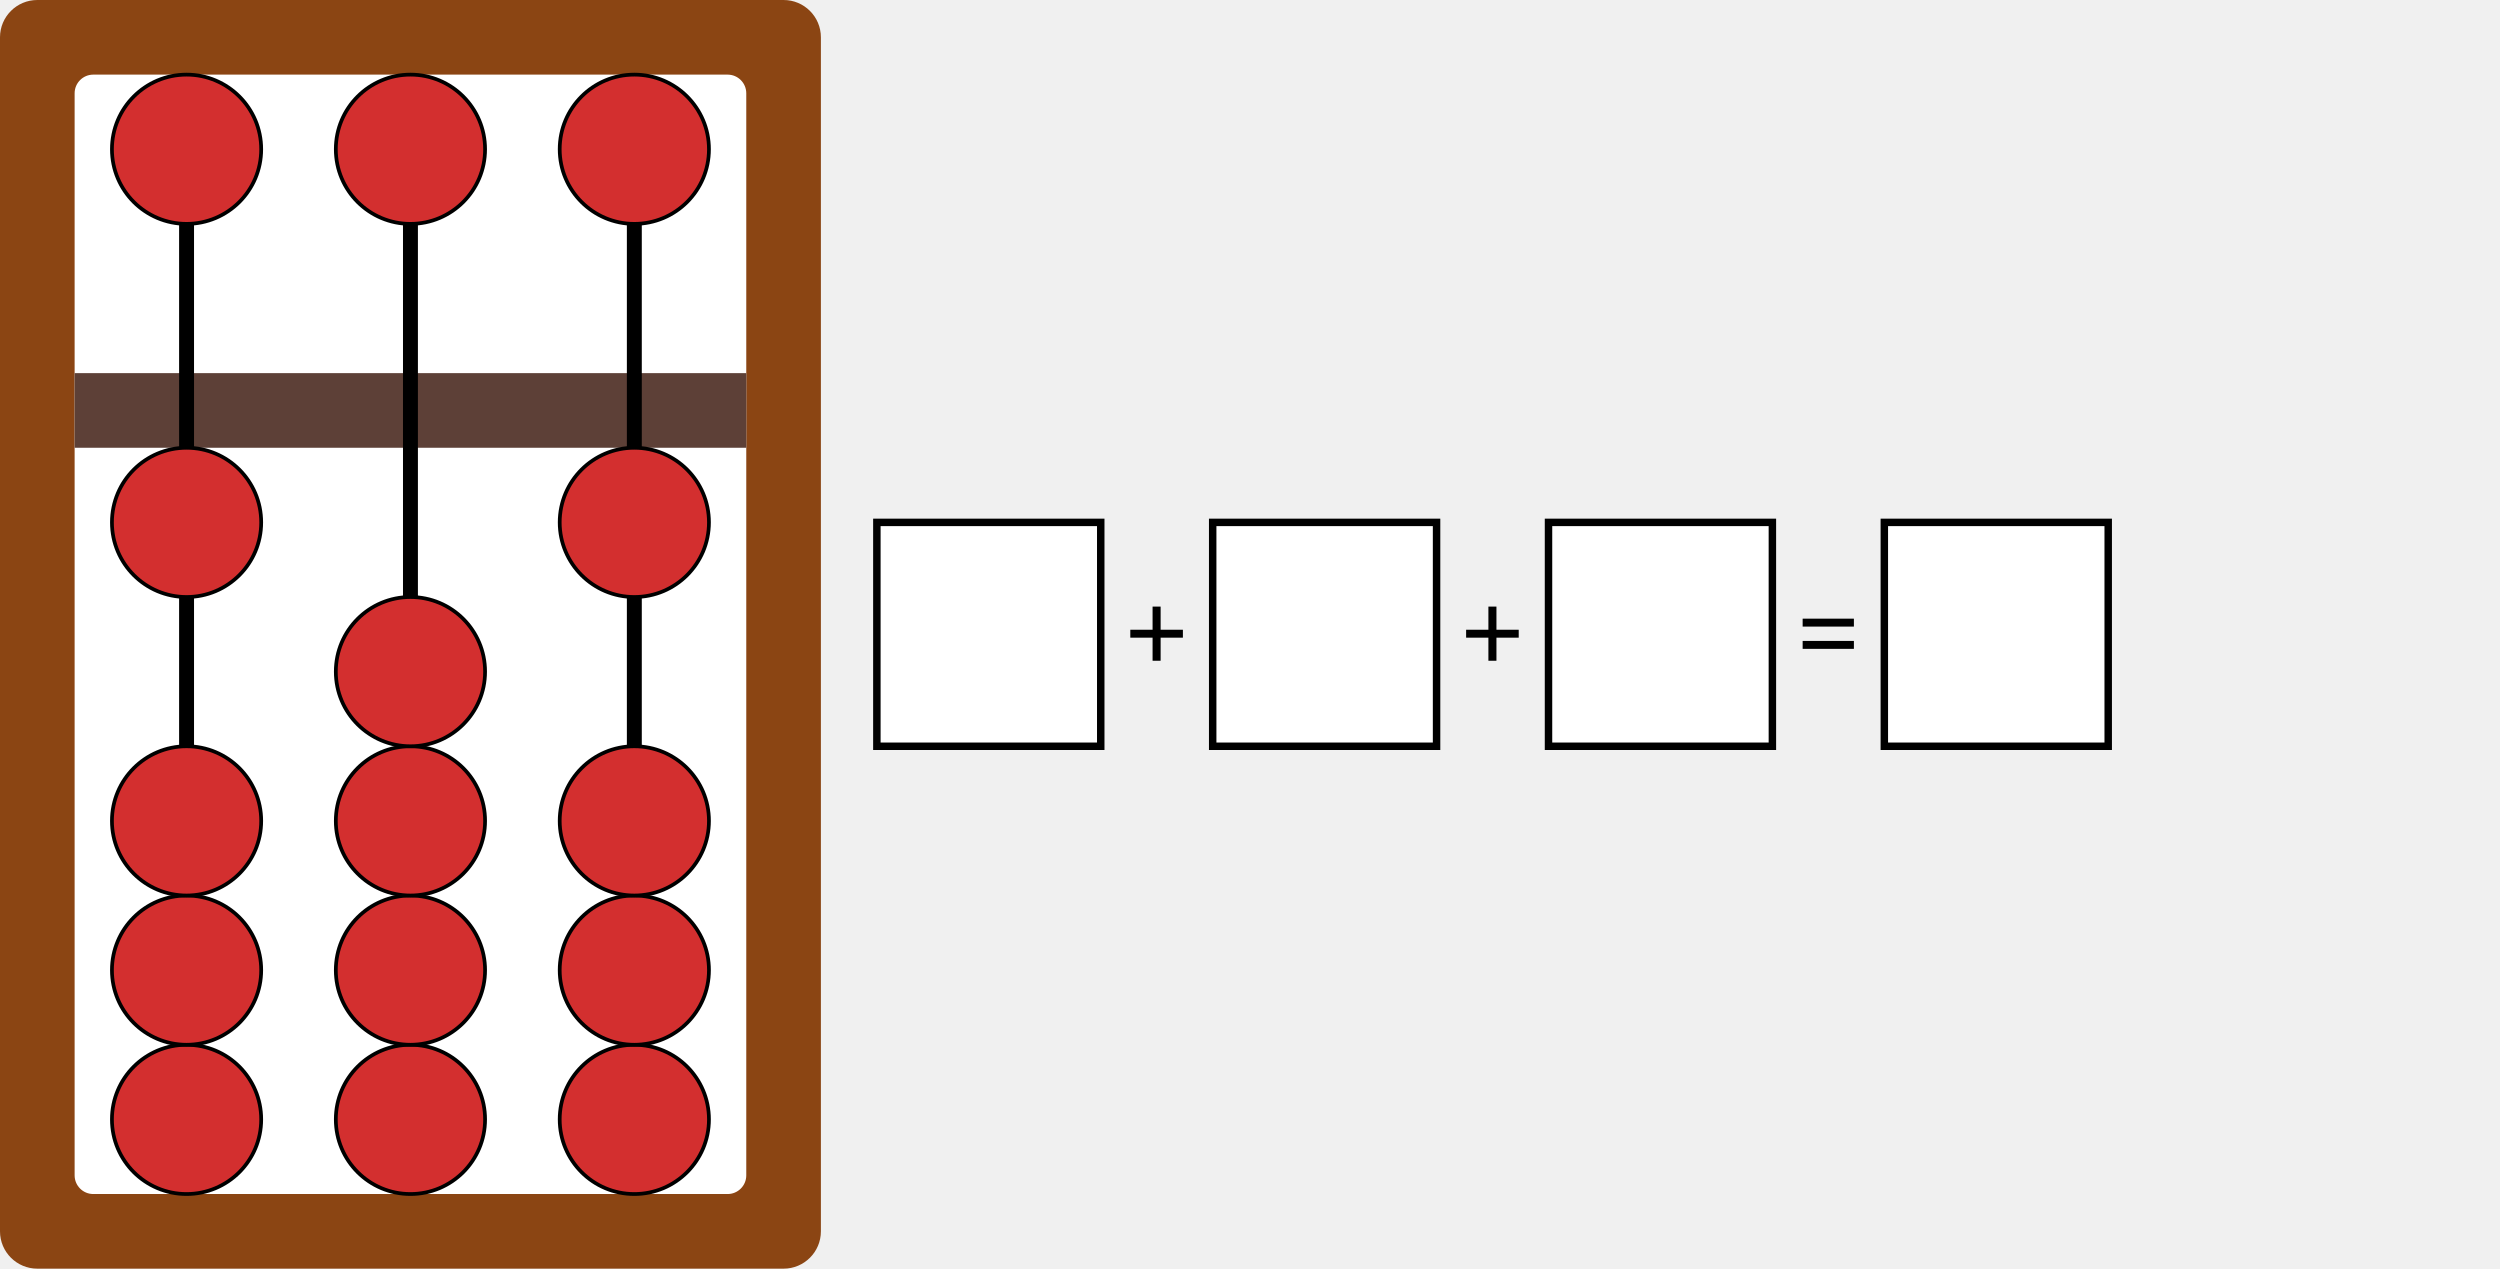
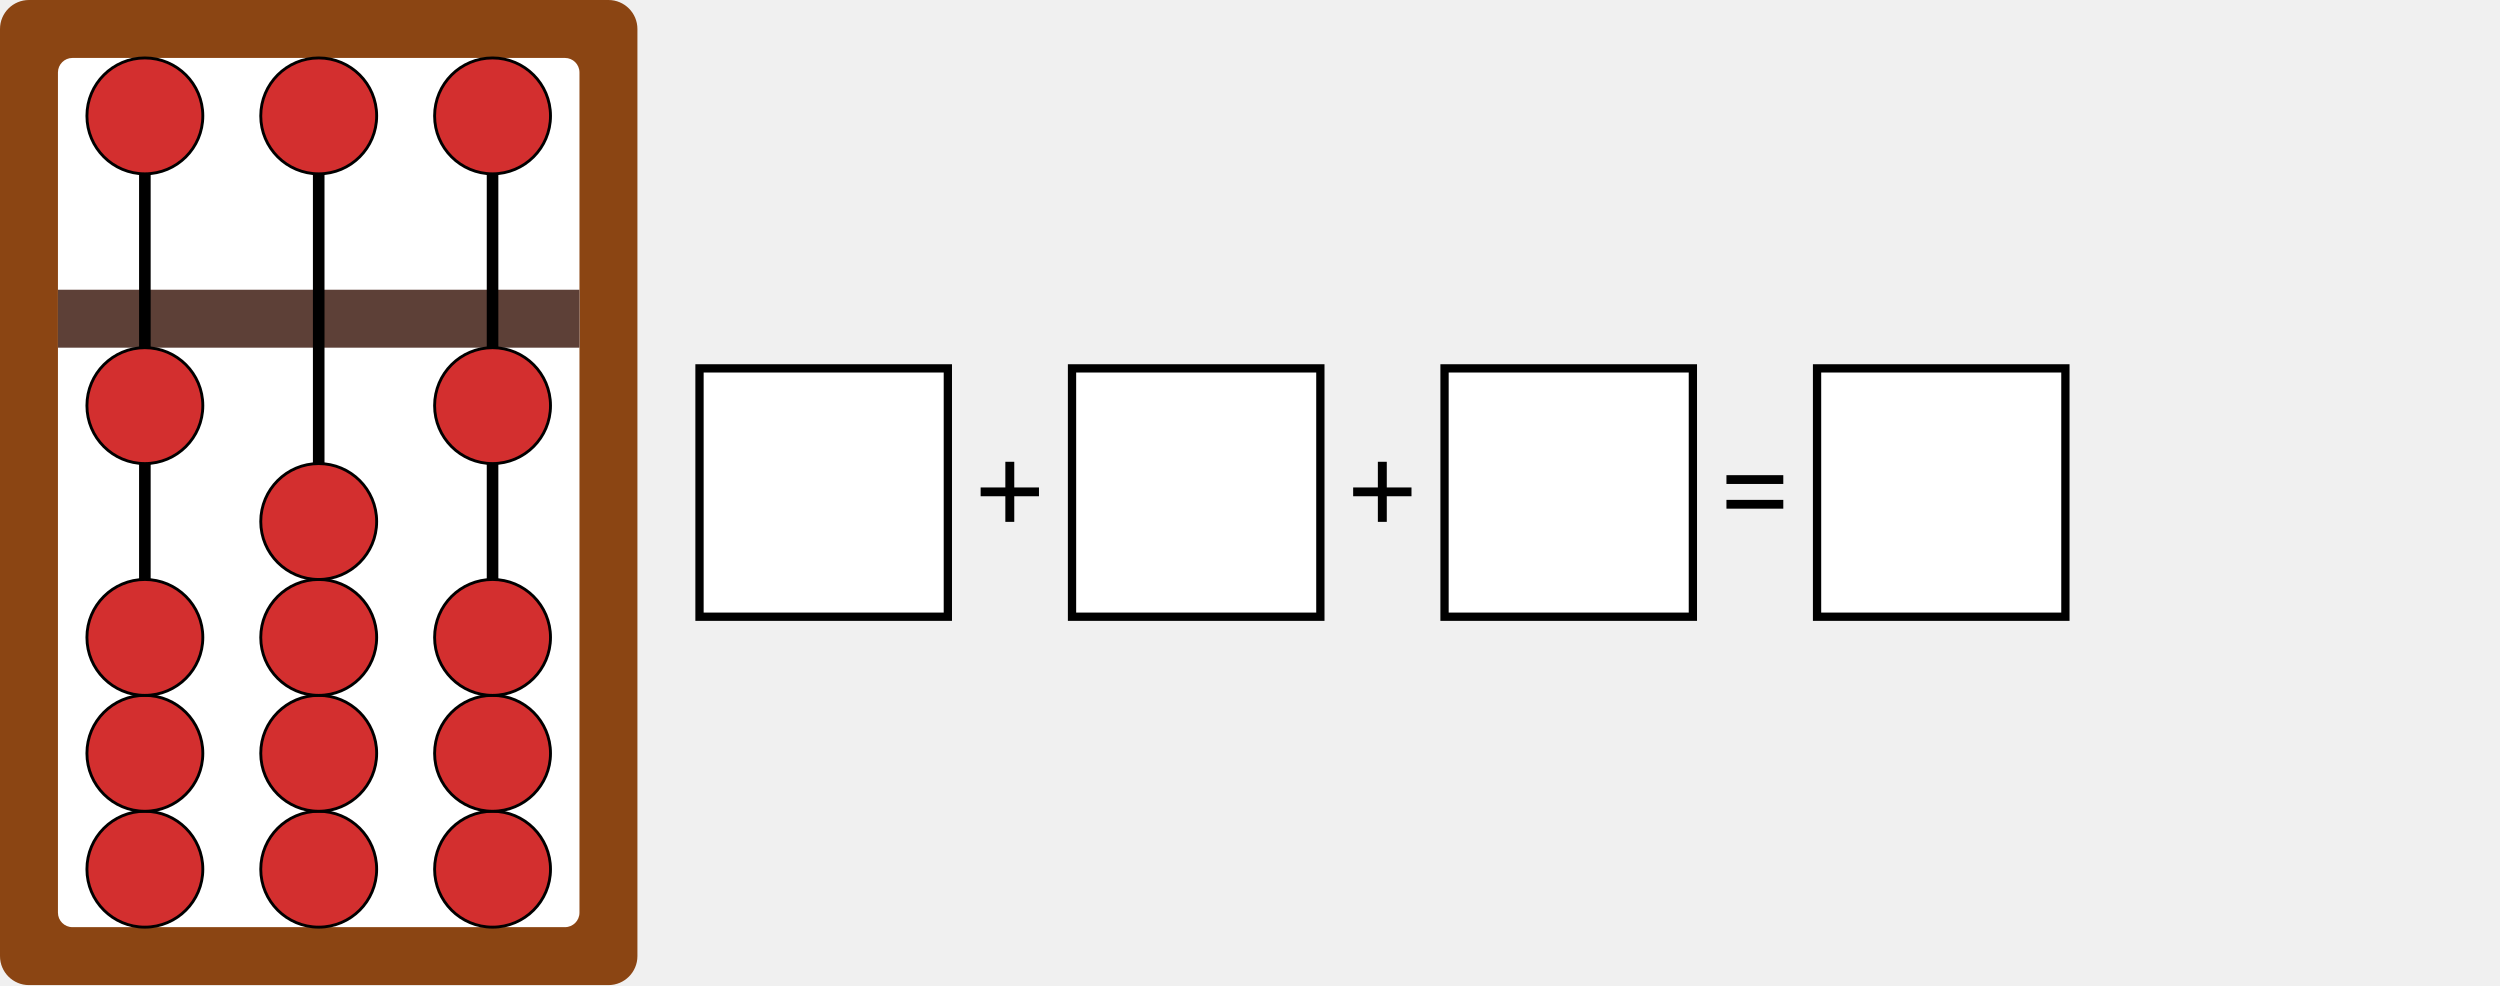
- <svg xmlns="http://www.w3.org/2000/svg" width="670.0" height="340.0" viewBox="0 0 670.0 340.0">
+ <svg xmlns="http://www.w3.org/2000/svg" width="604.0" height="238" viewBox="0 0 604.0 238">
  <defs>
</defs>
-   <g transform="translate(0,0.0) scale(1.0)">
+   <g transform="translate(0,0.0) scale(0.7)">
    <rect x="0" y="0" width="220" height="340" fill="#8B4513" rx="10" ry="10" />
    <rect x="20" y="20" width="180" height="300" fill="white" rx="5" ry="5" />
    <rect x="20" y="100" width="180" height="20" fill="#5D4037" />
    <path d="M170.0,20 L170.0,320" stroke="black" stroke-width="4" />
    <circle cx="170.0" cy="40" r="20" fill="#d32f2f" stroke="black" />
    <circle cx="170.0" cy="140" r="20" fill="#d32f2f" stroke="black" />
    <circle cx="170.0" cy="300" r="20" fill="#d32f2f" stroke="black" />
    <circle cx="170.0" cy="260" r="20" fill="#d32f2f" stroke="black" />
    <circle cx="170.0" cy="220" r="20" fill="#d32f2f" stroke="black" />
    <path d="M110.0,20 L110.0,320" stroke="black" stroke-width="4" />
    <circle cx="110.0" cy="40" r="20" fill="#d32f2f" stroke="black" />
    <circle cx="110.0" cy="300" r="20" fill="#d32f2f" stroke="black" />
    <circle cx="110.0" cy="260" r="20" fill="#d32f2f" stroke="black" />
    <circle cx="110.0" cy="220" r="20" fill="#d32f2f" stroke="black" />
    <circle cx="110.0" cy="180" r="20" fill="#d32f2f" stroke="black" />
    <path d="M50.0,20 L50.0,320" stroke="black" stroke-width="4" />
    <circle cx="50.0" cy="40" r="20" fill="#d32f2f" stroke="black" />
    <circle cx="50.0" cy="140" r="20" fill="#d32f2f" stroke="black" />
    <circle cx="50.0" cy="300" r="20" fill="#d32f2f" stroke="black" />
    <circle cx="50.0" cy="260" r="20" fill="#d32f2f" stroke="black" />
    <circle cx="50.0" cy="220" r="20" fill="#d32f2f" stroke="black" />
  </g>
-   <rect x="235.0" y="140.0" width="60" height="60" fill="white" stroke="black" stroke-width="2" />
-   <text x="310.0" y="170.0" font-size="30" font-family="Chalkboard SE" fill="black" text-anchor="middle" dominant-baseline="middle">+</text>
-   <rect x="325.0" y="140.0" width="60" height="60" fill="white" stroke="black" stroke-width="2" />
-   <text x="400.0" y="170.0" font-size="30" font-family="Chalkboard SE" fill="black" text-anchor="middle" dominant-baseline="middle">+</text>
-   <rect x="415.0" y="140.0" width="60" height="60" fill="white" stroke="black" stroke-width="2" />
-   <text x="490.0" y="170.0" font-size="30" font-family="Chalkboard SE" fill="black" text-anchor="middle" dominant-baseline="middle">=</text>
-   <rect x="505.0" y="140.0" width="60" height="60" fill="white" stroke="black" stroke-width="2" />
+   <rect x="169.0" y="89" width="60" height="60" fill="white" stroke="black" stroke-width="2" />
+   <text x="244.0" y="119" font-size="30" font-family="Chalkboard SE" fill="black" text-anchor="middle" dominant-baseline="middle">+</text>
+   <rect x="259.0" y="89" width="60" height="60" fill="white" stroke="black" stroke-width="2" />
+   <text x="334.0" y="119" font-size="30" font-family="Chalkboard SE" fill="black" text-anchor="middle" dominant-baseline="middle">+</text>
+   <rect x="349.0" y="89" width="60" height="60" fill="white" stroke="black" stroke-width="2" />
+   <text x="424.0" y="119" font-size="30" font-family="Chalkboard SE" fill="black" text-anchor="middle" dominant-baseline="middle">=</text>
+   <rect x="439.0" y="89" width="60" height="60" fill="white" stroke="black" stroke-width="2" />
</svg>
